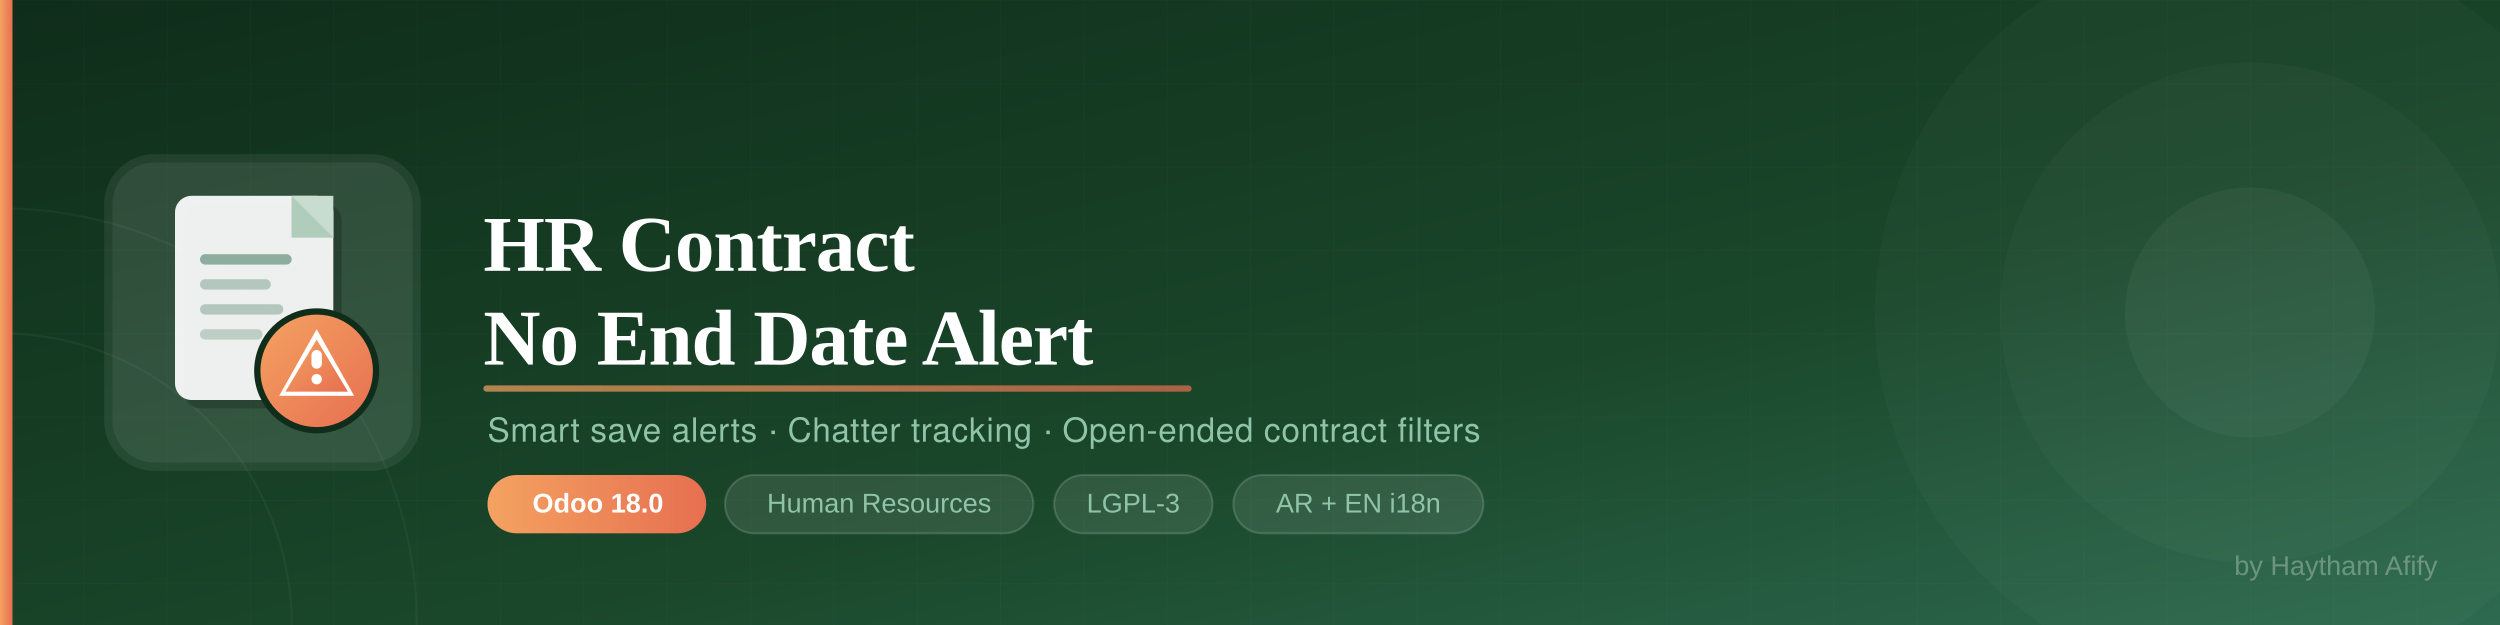
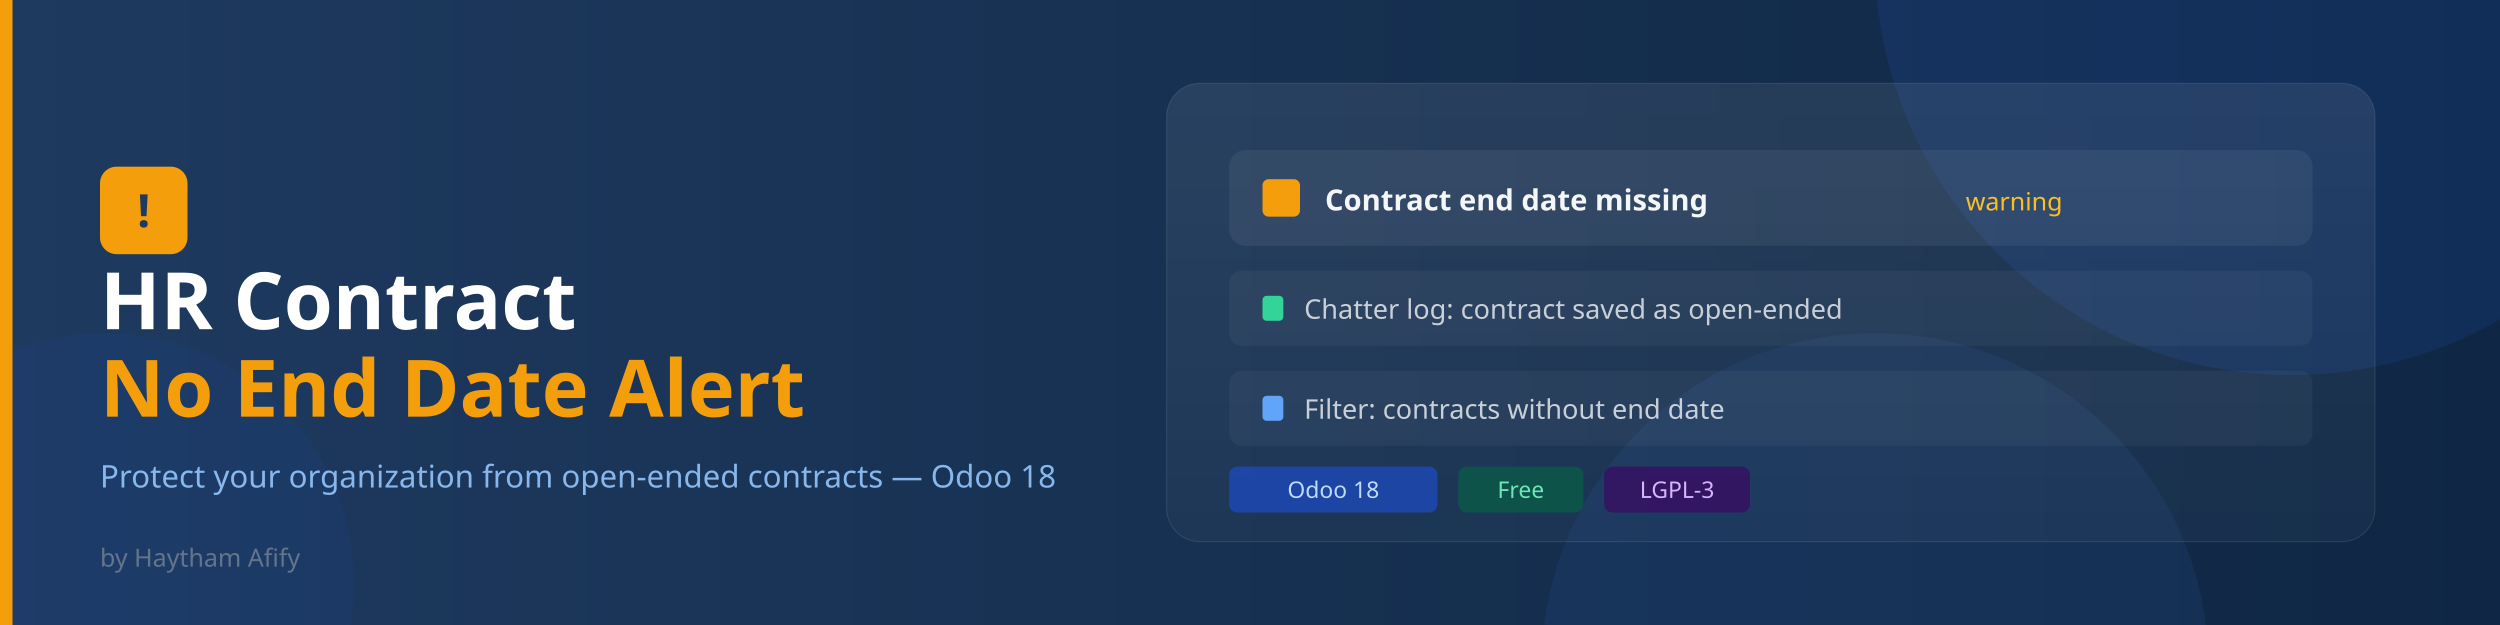
- <svg xmlns="http://www.w3.org/2000/svg" viewBox="0 0 1200 300" width="1200" height="300">
+ <svg xmlns="http://www.w3.org/2000/svg" width="1200" height="300" viewBox="0 0 1200 300">
  <defs>
-     <linearGradient id="bgGrad" x1="0%" y1="0%" x2="100%" y2="100%">
-       <stop offset="0%" style="stop-color:#0f2d1a" />
-       <stop offset="60%" style="stop-color:#1a472a" />
-       <stop offset="100%" style="stop-color:#2d6a4f" />
+     <linearGradient id="bg" x1="0" y1="0" x2="1" y2="0">
+       <stop offset="0%" stop-color="#1e3a5f" />
+       <stop offset="100%" stop-color="#0f2744" />
    </linearGradient>
-     <linearGradient id="accentGrad" x1="0%" y1="0%" x2="100%" y2="0%">
-       <stop offset="0%" style="stop-color:#f4a261" />
-       <stop offset="100%" style="stop-color:#e76f51" />
+     <linearGradient id="card" x1="0" y1="0" x2="0" y2="1">
+       <stop offset="0%" stop-color="#ffffff" stop-opacity="0.08" />
+       <stop offset="100%" stop-color="#ffffff" stop-opacity="0.03" />
    </linearGradient>
-     <linearGradient id="warnGrad" x1="0%" y1="0%" x2="100%" y2="100%">
-       <stop offset="0%" style="stop-color:#f4a261" />
-       <stop offset="100%" style="stop-color:#e76f51" />
-     </linearGradient>
-     <filter id="glow">
-       <feGaussianBlur stdDeviation="8" result="blur" />
-       <feMerge>
-         <feMergeNode in="blur" />
-         <feMergeNode in="SourceGraphic" />
-       </feMerge>
-     </filter>
-     <filter id="softglow">
-       <feGaussianBlur stdDeviation="20" result="blur" />
-       <feMerge>
-         <feMergeNode in="blur" />
-         <feMergeNode in="SourceGraphic" />
-       </feMerge>
-     </filter>
  </defs>
-   <rect width="1200" height="300" fill="url(#bgGrad)" />
-   <pattern id="grid" width="40" height="40" patternUnits="userSpaceOnUse">
-     <path d="M 40 0 L 0 0 0 40" fill="none" stroke="white" stroke-width="0.3" stroke-opacity="0.05" />
-   </pattern>
-   <rect width="1200" height="300" fill="url(#grid)" />
-   <circle cx="1080" cy="150" r="180" fill="white" fill-opacity="0.025" />
-   <circle cx="1080" cy="150" r="120" fill="white" fill-opacity="0.025" />
-   <circle cx="1080" cy="150" r="60" fill="white" fill-opacity="0.04" />
-   <circle cx="0" cy="300" r="200" fill="none" stroke="white" stroke-opacity="0.04" stroke-width="1" />
-   <circle cx="0" cy="300" r="140" fill="none" stroke="white" stroke-opacity="0.04" stroke-width="1" />
-   <rect x="0" y="0" width="6" height="300" fill="url(#accentGrad)" />
-   <rect x="50" y="74" width="152" height="152" rx="24" fill="white" fill-opacity="0.07" />
-   <rect x="54" y="78" width="144" height="144" rx="20" fill="white" fill-opacity="0.06" />
-   <rect x="88" y="98" width="76" height="98" rx="8" fill="black" fill-opacity="0.2" />
-   <rect x="84" y="94" width="76" height="98" rx="8" fill="white" fill-opacity="0.92" />
-   <polygon points="140,94 160,94 160,114 140,114" fill="#c8dcd0" />
-   <polygon points="140,94 160,114 140,114" fill="#b0ccba" />
-   <rect x="96" y="122" width="44" height="5" rx="2.5" fill="#2d6a4f" fill-opacity="0.5" />
-   <rect x="96" y="134" width="34" height="5" rx="2.5" fill="#2d6a4f" fill-opacity="0.3" />
-   <rect x="96" y="146" width="40" height="5" rx="2.5" fill="#2d6a4f" fill-opacity="0.3" />
-   <rect x="96" y="158" width="30" height="5" rx="2.5" fill="#2d6a4f" fill-opacity="0.25" />
-   <circle cx="152" cy="178" r="30" fill="#0f2d1a" />
-   <circle cx="152" cy="178" r="27" fill="url(#warnGrad)" />
-   <path d="M152 158 L170 190 H134 Z" fill="white" />
-   <path d="M152 163 L167 188 H137 Z" fill="url(#warnGrad)" />
-   <rect x="149.5" y="168" width="5" height="9" rx="2.5" fill="white" />
-   <circle cx="152" cy="182" r="2.5" fill="white" />
-   <text x="232" y="130" font-size="38" font-weight="700" fill="white" font-family="Georgia, 'Times New Roman', serif" letter-spacing="-0.5">
-     HR Contract
-   </text>
-   <text x="232" y="175" font-size="38" font-weight="700" fill="white" font-family="Georgia, 'Times New Roman', serif" letter-spacing="-0.5">
-     No End Date Alert
-   </text>
-   <rect x="232" y="185" width="340" height="3" rx="1.5" fill="url(#accentGrad)" fill-opacity="0.7" />
-   <text x="234" y="212" font-size="16" fill="#8fc4a8" font-family="'Segoe UI', Helvetica, sans-serif" letter-spacing="0.3">
-     Smart save alerts  ·  Chatter tracking  ·  Open-ended contract filters
-   </text>
-   <rect x="234" y="228" width="105" height="28" rx="14" fill="url(#accentGrad)" />
-   <text x="287" y="246" font-size="13" font-weight="700" fill="white" text-anchor="middle" font-family="'Segoe UI', Arial, sans-serif">Odoo 18.0</text>
-   <rect x="348" y="228" width="148" height="28" rx="14" fill="white" fill-opacity="0.1" />
-   <rect x="348" y="228" width="148" height="28" rx="14" fill="none" stroke="white" stroke-opacity="0.15" stroke-width="1" />
-   <text x="422" y="246" font-size="13" fill="#8fc4a8" text-anchor="middle" font-family="'Segoe UI', Arial, sans-serif">Human Resources</text>
-   <rect x="506" y="228" width="76" height="28" rx="14" fill="white" fill-opacity="0.1" />
-   <rect x="506" y="228" width="76" height="28" rx="14" fill="none" stroke="white" stroke-opacity="0.15" stroke-width="1" />
-   <text x="544" y="246" font-size="13" fill="#8fc4a8" text-anchor="middle" font-family="'Segoe UI', Arial, sans-serif">LGPL-3</text>
-   <rect x="592" y="228" width="120" height="28" rx="14" fill="white" fill-opacity="0.1" />
-   <rect x="592" y="228" width="120" height="28" rx="14" fill="none" stroke="white" stroke-opacity="0.15" stroke-width="1" />
-   <text x="652" y="246" font-size="13" fill="#8fc4a8" text-anchor="middle" font-family="'Segoe UI', Arial, sans-serif">AR + EN i18n</text>
-   <text x="1170" y="276" font-size="13" fill="white" fill-opacity="0.3" text-anchor="end" font-family="'Segoe UI', Arial, sans-serif">by Haytham Afify</text>
+   <rect width="1200" height="300" fill="url(#bg)" />
+   <circle cx="1100" cy="-20" r="200" fill="#2563eb" opacity="0.12" />
+   <circle cx="900" cy="320" r="160" fill="#3b82f6" opacity="0.08" />
+   <circle cx="50" cy="280" r="120" fill="#1d4ed8" opacity="0.08" />
+   <rect x="0" y="0" width="6" height="300" fill="#f59e0b" />
+   <g transform="translate(48, 80)">
+     <rect x="0" y="0" width="42" height="42" rx="8" fill="#f59e0b" />
+     <text x="21" y="29" font-family="sans-serif" font-size="22" font-weight="800" fill="#1e3a5f" text-anchor="middle">!</text>
+   </g>
+   <text x="48" y="158" font-family="sans-serif" font-size="38" font-weight="700" fill="#ffffff">HR Contract</text>
+   <text x="48" y="200" font-family="sans-serif" font-size="38" font-weight="700" fill="#f59e0b">No End Date Alert</text>
+   <text x="48" y="234" font-family="sans-serif" font-size="15" fill="#93c5fd" opacity="0.9">Protect your organization from open-ended contracts — Odoo 18</text>
+   <rect x="560" y="40" width="580" height="220" rx="16" fill="url(#card)" stroke="#ffffff" stroke-width="0.5" stroke-opacity="0.1" />
+   <rect x="590" y="72" width="520" height="46" rx="8" fill="#ffffff" opacity="0.06" />
+   <rect x="606" y="86" width="18" height="18" rx="3" fill="#f59e0b" />
+   <text x="636" y="101" font-family="sans-serif" font-size="14" font-weight="600" fill="#ffffff" opacity="0.95">Contract end date missing</text>
+   <text x="990" y="101" font-family="sans-serif" font-size="12" fill="#fbbf24" text-anchor="end">warning</text>
+   <rect x="590" y="130" width="520" height="36" rx="6" fill="#ffffff" opacity="0.04" />
+   <rect x="606" y="142" width="10" height="12" rx="2" fill="#34d399" />
+   <text x="626" y="153" font-family="sans-serif" font-size="13" fill="#ffffff" opacity="0.75">Chatter log: contract saved as open-ended</text>
+   <rect x="590" y="178" width="520" height="36" rx="6" fill="#ffffff" opacity="0.04" />
+   <rect x="606" y="190" width="10" height="12" rx="2" fill="#60a5fa" />
+   <text x="626" y="201" font-family="sans-serif" font-size="13" fill="#ffffff" opacity="0.75">Filter: contracts without end date</text>
+   <rect x="590" y="224" width="100" height="22" rx="4" fill="#1d4ed8" opacity="0.6" />
+   <text x="640" y="239" font-family="sans-serif" font-size="11" fill="#bfdbfe" text-anchor="middle">Odoo 18</text>
+   <rect x="700" y="224" width="60" height="22" rx="4" fill="#065f46" opacity="0.7" />
+   <text x="730" y="239" font-family="sans-serif" font-size="11" fill="#6ee7b7" text-anchor="middle">Free</text>
+   <rect x="770" y="224" width="70" height="22" rx="4" fill="#3b0764" opacity="0.7" />
+   <text x="805" y="239" font-family="sans-serif" font-size="11" fill="#d8b4fe" text-anchor="middle">LGPL-3</text>
+   <text x="48" y="272" font-family="sans-serif" font-size="12" fill="#64748b">by Haytham Afify</text>
</svg>
